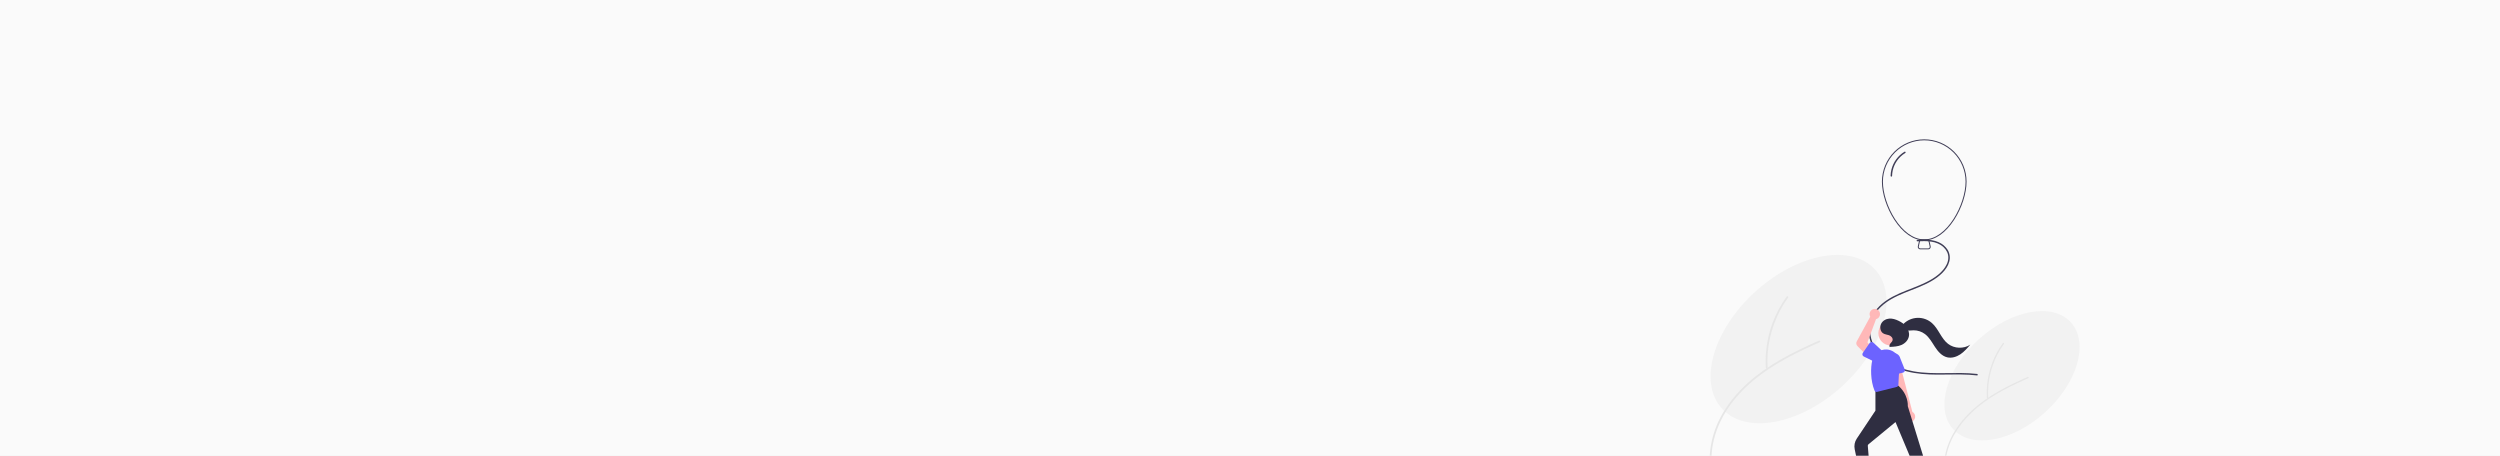
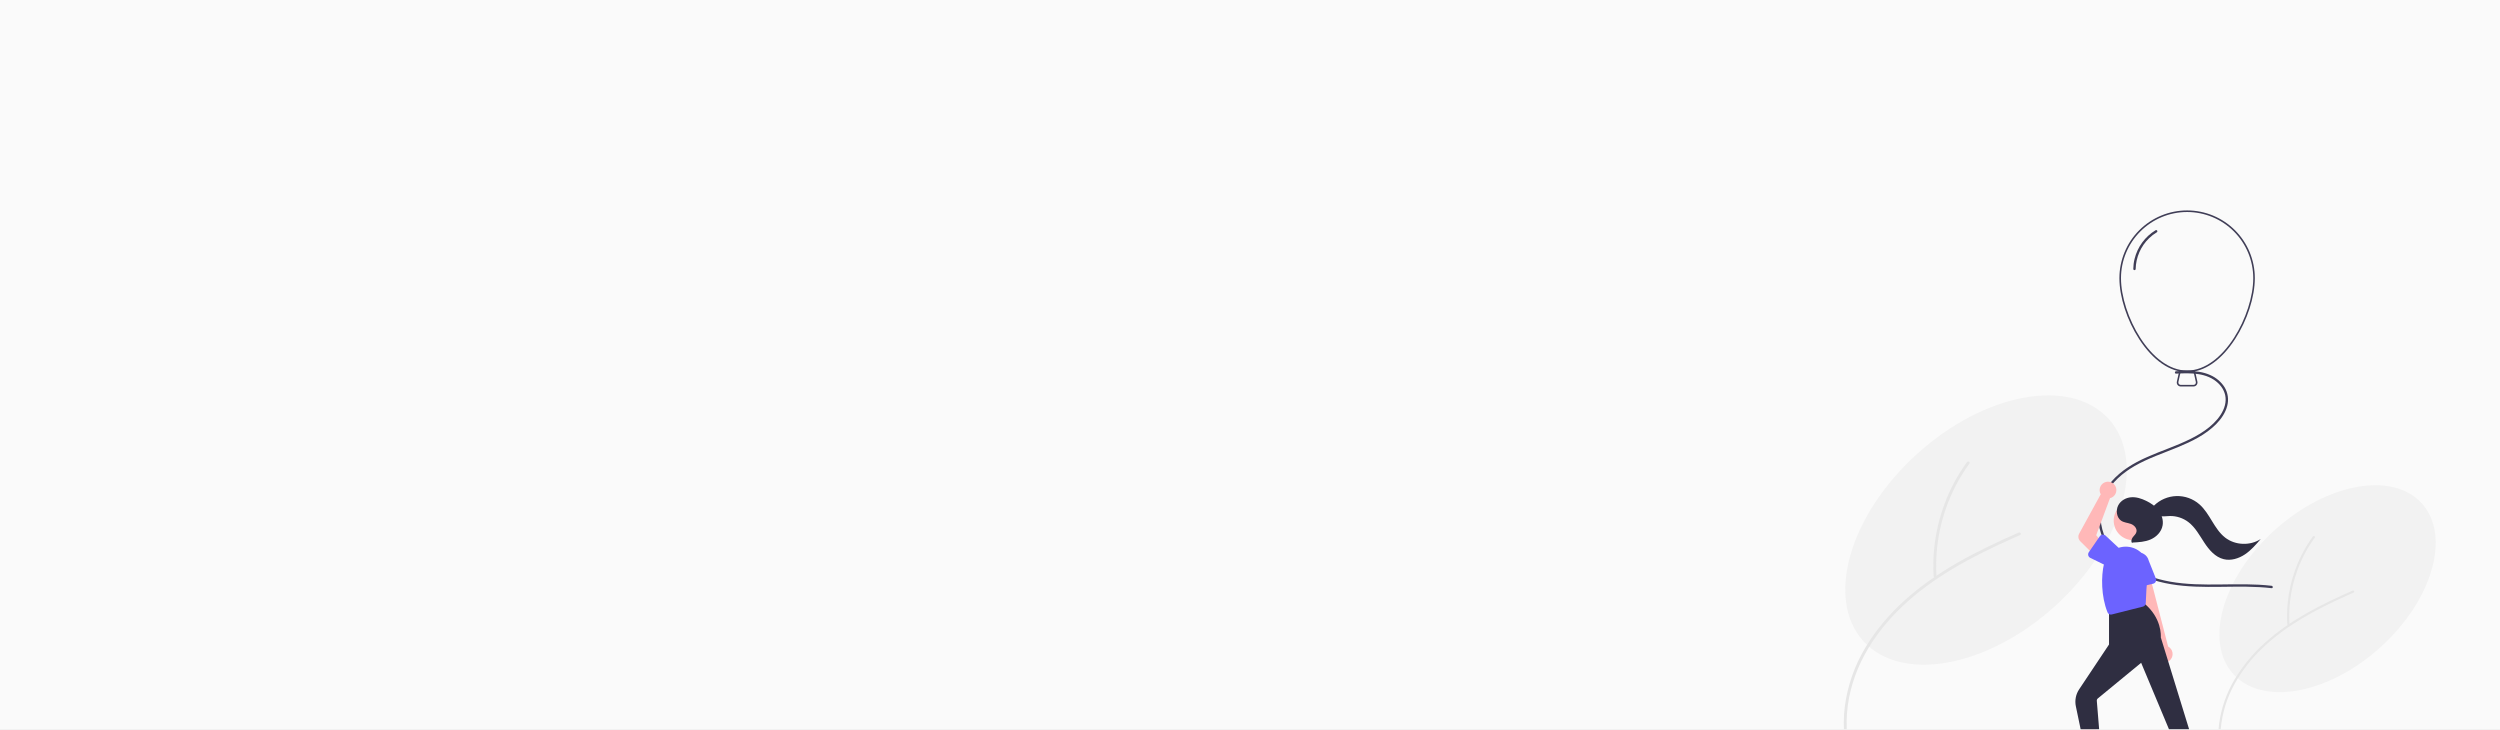
- <svg xmlns="http://www.w3.org/2000/svg" width="1920" height="350" viewBox="0 0 1920 350" fill="none">
+ <svg xmlns="http://www.w3.org/2000/svg" width="1200" height="350" viewBox="0 0 1200 350" fill="none">
  <g clip-path="url(#clip0_264_985)">
-     <rect width="1920" height="350" fill="#FAFAFA" />
+     <rect width="1200" height="350" fill="#FAFAFA" />
    <g clip-path="url(#clip1_264_985)">
-       <path d="M1570.64 316.656C1595.63 294.04 1604.51 263.132 1590.47 247.622C1576.43 232.111 1544.79 237.871 1519.8 260.487C1494.81 283.103 1485.94 314.01 1499.97 329.521C1514.01 345.031 1545.65 339.271 1570.64 316.656Z" fill="#F2F2F2" />
-       <path d="M1497.93 378.567C1494.56 371.605 1493.37 363.762 1493.95 356.082C1494.59 348.451 1496.84 341.042 1500.56 334.347C1504.17 327.885 1508.74 322.014 1514.13 316.94C1519.79 311.518 1526.17 306.916 1532.89 302.893C1539.98 298.646 1547.43 295.036 1554.97 291.659C1555.91 291.238 1556.85 290.82 1557.79 290.406C1558.41 290.134 1557.87 289.227 1557.26 289.498C1549.57 292.881 1541.95 296.447 1534.67 300.631C1527.7 304.628 1521.04 309.2 1515.09 314.604C1509.49 319.616 1504.66 325.434 1500.76 331.867C1496.77 338.486 1494.19 345.854 1493.16 353.514C1492.18 361.228 1492.94 369.25 1495.87 376.488C1496.22 377.371 1496.61 378.241 1497.02 379.098C1497.32 379.707 1498.22 379.174 1497.93 378.567V378.567Z" fill="#E6E6E6" />
-       <path d="M1526.95 305.577C1526.61 299.84 1527.04 294.082 1528.24 288.462C1529.43 282.838 1531.37 277.398 1534.01 272.288C1535.49 269.419 1537.19 266.668 1539.09 264.057C1539.49 263.509 1538.58 262.983 1538.18 263.526C1534.77 268.232 1532 273.377 1529.96 278.823C1527.92 284.269 1526.61 289.963 1526.06 295.755C1525.76 299.02 1525.7 302.303 1525.9 305.577C1525.94 306.249 1526.99 306.254 1526.95 305.577H1526.95Z" fill="#E6E6E6" />
-       <path d="M1414.37 296.977C1446.9 267.54 1458.46 227.311 1440.19 207.122C1421.91 186.933 1380.73 194.43 1348.21 223.867C1315.68 253.304 1304.13 293.533 1322.4 313.722C1340.67 333.911 1381.85 326.414 1414.37 296.977Z" fill="#F2F2F2" />
-       <path d="M1319.74 377.561C1315.35 368.5 1313.8 358.29 1314.56 348.294C1315.32 338.362 1318.39 328.726 1323.16 320.004C1327.78 311.557 1333.89 303.995 1340.83 297.347C1348.19 290.29 1356.5 284.299 1365.24 279.064C1374.47 273.535 1384.17 268.837 1393.98 264.441C1395.2 263.893 1396.42 263.349 1397.65 262.81C1398.45 262.456 1397.76 261.275 1396.96 261.628C1386.96 266.032 1377.04 270.673 1367.55 276.119C1358.49 281.321 1349.82 287.273 1342.08 294.306C1334.85 300.867 1328.42 308.372 1323.42 316.775C1318.23 325.391 1314.87 334.981 1313.53 344.951C1312.25 354.992 1313.24 365.434 1317.05 374.855C1317.51 376.004 1318.02 377.136 1318.56 378.252C1318.94 379.045 1320.12 378.351 1319.74 377.561V377.561Z" fill="#E6E6E6" />
-       <path d="M1357.51 282.556C1357.06 275.089 1357.62 267.595 1359.19 260.279C1360.74 252.959 1363.27 245.879 1366.7 239.228C1368.63 235.493 1370.84 231.912 1373.31 228.514C1373.83 227.801 1372.65 227.117 1372.13 227.823C1367.69 233.948 1364.09 240.645 1361.43 247.733C1358.77 254.822 1357.06 262.233 1356.36 269.772C1355.96 274.022 1355.89 278.296 1356.15 282.556C1356.2 283.432 1357.57 283.438 1357.51 282.556L1357.51 282.556Z" fill="#E6E6E6" />
-       <path d="M1477.82 184.627C1469.61 184.627 1461.43 178.983 1454.78 168.735C1448.94 159.724 1445.31 148.523 1445.31 139.504C1445.31 135.235 1446.16 131.009 1447.79 127.065C1449.42 123.122 1451.82 119.538 1454.83 116.52C1457.85 113.502 1461.44 111.108 1465.38 109.474C1469.32 107.841 1473.55 107 1477.82 107C1482.09 107 1486.31 107.841 1490.26 109.474C1494.2 111.108 1497.78 113.502 1500.8 116.52C1503.82 119.538 1506.21 123.122 1507.85 127.065C1509.48 131.009 1510.32 135.235 1510.32 139.504C1510.32 148.523 1506.69 159.724 1500.85 168.735C1494.21 178.983 1486.03 184.627 1477.82 184.627ZM1477.82 107.765C1469.4 107.774 1461.34 111.121 1455.39 117.071C1449.44 123.022 1446.09 131.089 1446.08 139.504C1446.08 157.021 1460.3 183.862 1477.82 183.862C1495.34 183.862 1509.56 157.021 1509.56 139.504C1509.55 131.089 1506.2 123.022 1500.25 117.071C1494.3 111.121 1486.23 107.774 1477.82 107.765V107.765Z" fill="#3F3D56" />
-       <path d="M1480.88 191.51H1474.75C1474.47 191.51 1474.19 191.446 1473.93 191.322C1473.67 191.198 1473.44 191.018 1473.26 190.795C1473.08 190.571 1472.96 190.311 1472.89 190.032C1472.83 189.753 1472.83 189.463 1472.89 189.184L1474.07 183.862H1481.57L1482.75 189.184C1482.81 189.463 1482.81 189.753 1482.75 190.032C1482.68 190.311 1482.55 190.571 1482.37 190.795C1482.2 191.018 1481.97 191.198 1481.71 191.322C1481.45 191.446 1481.17 191.51 1480.88 191.51H1480.88ZM1474.68 184.627L1473.63 189.349C1473.6 189.517 1473.6 189.691 1473.64 189.858C1473.68 190.026 1473.75 190.182 1473.86 190.316C1473.97 190.45 1474.1 190.558 1474.26 190.633C1474.41 190.707 1474.58 190.745 1474.75 190.745H1480.88C1481.05 190.745 1481.22 190.707 1481.38 190.633C1481.53 190.558 1481.67 190.45 1481.78 190.316C1481.89 190.182 1481.96 190.026 1482 189.858C1482.04 189.691 1482.04 189.517 1482 189.349L1480.95 184.627H1474.68Z" fill="#3F3D56" />
-       <path d="M1462.69 116.507C1457.64 119.571 1454.02 124.507 1452.6 130.238C1452.2 131.832 1452 133.465 1451.98 135.107C1451.98 135.255 1452.04 135.396 1452.15 135.5C1452.26 135.603 1452.4 135.661 1452.55 135.661C1452.7 135.661 1452.84 135.603 1452.95 135.5C1453.05 135.396 1453.12 135.255 1453.12 135.107C1453.24 129.531 1455.55 124.225 1459.56 120.343C1460.68 119.253 1461.92 118.298 1463.27 117.497C1463.4 117.418 1463.49 117.293 1463.52 117.148C1463.56 117.004 1463.53 116.851 1463.46 116.722C1463.38 116.594 1463.26 116.5 1463.12 116.459C1462.97 116.419 1462.82 116.436 1462.69 116.507H1462.69Z" fill="#3F3D56" />
-       <path d="M1472.51 185.348C1479.44 184.993 1487.32 184.804 1492.72 189.916C1494.98 192.048 1496.4 194.905 1496.31 198.046C1496.22 201.464 1494.48 204.666 1492.33 207.234C1487.69 212.761 1480.89 216.218 1474.37 219.003C1467.44 221.964 1460.21 224.276 1453.56 227.849C1447.71 230.986 1442.26 235.22 1438.73 240.925C1436.99 243.69 1435.83 246.781 1435.34 250.009C1434.88 253.244 1435.05 256.537 1435.82 259.711C1437.38 266.217 1441.21 271.967 1446.31 276.24C1451.47 280.564 1457.73 283.443 1464.21 285.163C1471.91 287.205 1479.92 287.668 1487.85 287.714C1496.04 287.761 1504.24 287.361 1512.42 287.82C1514.41 287.931 1516.4 288.096 1518.38 288.326C1519.11 288.411 1519.1 287.263 1518.38 287.178C1510.2 286.231 1501.96 286.448 1493.75 286.541C1485.7 286.632 1477.58 286.604 1469.63 285.183C1462.78 283.957 1456.06 281.661 1450.25 277.765C1444.68 274.034 1440.14 268.802 1437.84 262.454C1435.6 256.253 1435.62 249.389 1438.63 243.445C1441.63 237.492 1446.88 232.989 1452.58 229.703C1459.16 225.911 1466.4 223.538 1473.39 220.647C1479.99 217.916 1486.75 214.659 1491.82 209.496C1494.17 207.105 1496.18 204.195 1497.04 200.921C1497.46 199.39 1497.56 197.789 1497.34 196.216C1497.11 194.644 1496.57 193.135 1495.74 191.782C1494.07 189.237 1491.7 187.236 1488.91 186.028C1485.55 184.512 1481.81 184.075 1478.15 184.038C1476.27 184.019 1474.39 184.104 1472.51 184.2C1471.77 184.238 1471.77 185.385 1472.51 185.348H1472.51Z" fill="#3F3D56" />
-       <path d="M1469.96 322.506C1470.33 322.036 1470.6 321.49 1470.74 320.906C1470.88 320.322 1470.89 319.715 1470.77 319.126C1470.65 318.538 1470.41 317.983 1470.05 317.5C1469.69 317.018 1469.23 316.619 1468.7 316.333L1459.34 280.109L1451.19 283.776L1462.96 318.23C1462.54 319.149 1462.47 320.191 1462.76 321.158C1463.06 322.125 1463.7 322.95 1464.56 323.477C1465.42 324.004 1466.45 324.197 1467.45 324.018C1468.44 323.838 1469.34 323.301 1469.96 322.506V322.506Z" fill="#FFB8B8" />
-       <path d="M1461.53 286.178L1452.48 288.317C1452.22 288.377 1451.95 288.382 1451.69 288.33C1451.43 288.278 1451.19 288.171 1450.97 288.016C1450.76 287.86 1450.58 287.661 1450.45 287.43C1450.32 287.2 1450.24 286.944 1450.22 286.68L1449.43 277.439C1449.13 276.119 1449.36 274.733 1450.08 273.584C1450.79 272.435 1451.94 271.617 1453.26 271.31C1454.57 271.002 1455.96 271.23 1457.11 271.944C1458.26 272.658 1459.08 273.798 1459.39 275.116L1462.82 283.704C1462.92 283.95 1462.96 284.214 1462.95 284.479C1462.93 284.743 1462.86 285.002 1462.74 285.236C1462.62 285.471 1462.45 285.677 1462.24 285.839C1462.03 286.002 1461.79 286.118 1461.53 286.178V286.178Z" fill="#6C63FF" />
-       <path d="M1430.64 368.243C1430.25 368.243 1429.86 368.107 1429.56 367.857C1429.25 367.607 1429.04 367.259 1428.96 366.872L1424.4 344.977C1424.12 343.598 1424.11 342.176 1424.38 340.794C1424.64 339.412 1425.18 338.096 1425.96 336.922L1440.33 315.366V299.211L1457.02 295.451L1457.09 295.51C1465.74 302.577 1465.24 311.289 1465.19 311.962L1481.59 365.203C1481.67 365.46 1481.68 365.733 1481.64 365.998C1481.59 366.264 1481.49 366.515 1481.33 366.732C1481.17 366.948 1480.96 367.124 1480.72 367.246C1480.48 367.367 1480.21 367.43 1479.94 367.43H1475.02C1474.67 367.431 1474.34 367.329 1474.05 367.136C1473.77 366.943 1473.55 366.668 1473.42 366.348L1455.75 324.142L1434.95 341.258C1434.79 341.395 1434.65 341.571 1434.57 341.769C1434.49 341.968 1434.45 342.184 1434.47 342.4L1436.39 365.934C1436.43 366.381 1436.29 366.825 1436 367.171C1435.72 367.517 1435.31 367.737 1434.86 367.784L1430.84 368.232C1430.77 368.239 1430.71 368.242 1430.64 368.243V368.243Z" fill="#2F2E41" />
-       <path d="M1451.97 265.296C1457.16 265.296 1461.36 261.091 1461.36 255.904C1461.36 250.717 1457.16 246.512 1451.97 246.512C1446.78 246.512 1442.58 250.717 1442.58 255.904C1442.58 261.091 1446.78 265.296 1451.97 265.296Z" fill="#FFB8B8" />
-       <path d="M1441.22 301.003C1440.88 301.003 1440.54 300.902 1440.26 300.711C1439.98 300.521 1439.75 300.251 1439.62 299.935C1436.48 292.21 1436.53 282.454 1437.91 276.658C1438.5 274.204 1439.93 272.034 1441.95 270.526C1443.97 269.019 1446.46 268.269 1448.98 268.409H1448.98C1450.48 268.488 1451.95 268.881 1453.29 269.56C1454.63 270.238 1455.81 271.19 1456.76 272.352C1457.71 273.514 1458.41 274.862 1458.81 276.309C1459.21 277.756 1459.3 279.271 1459.09 280.757C1458.35 285.741 1458.05 292.761 1457.96 295.548C1457.94 295.92 1457.81 296.277 1457.57 296.567C1457.34 296.857 1457.02 297.063 1456.66 297.155L1441.64 300.951C1441.5 300.985 1441.36 301.003 1441.22 301.003V301.003Z" fill="#6C63FF" />
-       <path d="M1441.39 244.933C1441.2 245.014 1441 245.079 1440.79 245.128L1434.18 262.901L1437.11 266.456L1432.32 271.58L1426.52 265.791C1426.05 265.323 1425.75 264.716 1425.65 264.061C1425.56 263.405 1425.68 262.737 1426 262.157L1436.36 243.232C1435.95 242.525 1435.77 241.711 1435.84 240.899C1435.91 240.087 1436.22 239.314 1436.74 238.684C1437.26 238.054 1437.95 237.597 1438.74 237.373C1439.52 237.148 1440.35 237.168 1441.13 237.429C1441.9 237.69 1442.57 238.18 1443.06 238.834C1443.55 239.487 1443.82 240.274 1443.85 241.088C1443.88 241.903 1443.66 242.707 1443.22 243.394C1442.78 244.081 1442.15 244.618 1441.39 244.933V244.933Z" fill="#FFB8B8" />
-       <path d="M1430.63 271.071L1435.9 263.409C1436.05 263.191 1436.25 263.008 1436.48 262.872C1436.7 262.736 1436.96 262.651 1437.22 262.622C1437.48 262.593 1437.75 262.622 1438 262.705C1438.25 262.789 1438.48 262.925 1438.68 263.105L1445.46 269.428C1446.57 270.202 1447.33 271.385 1447.57 272.718C1447.81 274.051 1447.51 275.425 1446.74 276.538C1445.97 277.652 1444.79 278.414 1443.46 278.657C1442.13 278.901 1440.75 278.606 1439.64 277.838L1431.33 273.77C1431.1 273.653 1430.89 273.487 1430.72 273.282C1430.55 273.077 1430.43 272.838 1430.36 272.582C1430.3 272.326 1430.29 272.059 1430.33 271.798C1430.38 271.537 1430.48 271.289 1430.63 271.071H1430.63Z" fill="#6C63FF" />
-       <path d="M1451.43 266.668C1450.75 265.918 1451.15 264.629 1451.77 263.828C1452.4 263.027 1453.25 262.347 1453.49 261.331C1453.91 259.601 1452.34 258.024 1450.78 257.466C1449.21 256.907 1447.46 256.863 1446.08 255.883C1443.99 254.398 1443.52 251.012 1444.72 248.634C1445.92 246.256 1448.43 244.893 1450.92 244.689C1453.41 244.485 1455.88 245.295 1458.16 246.403C1460.36 247.474 1462.49 248.87 1464.04 250.882C1465.59 252.894 1466.5 255.598 1466.05 258.175C1465.51 261.322 1463.04 263.751 1460.3 264.937C1457.56 266.123 1454.55 266.28 1451.6 266.422L1451.43 266.668Z" fill="#2F2E41" />
-       <path d="M1461.88 248.737C1464.77 245.885 1468.62 244.232 1472.67 244.11C1476.72 243.988 1480.67 245.407 1483.72 248.081C1488.8 252.542 1490.74 259.889 1496.07 264.045C1500.88 267.787 1508.09 268.066 1513.17 264.706C1510.85 267.415 1508.49 270.16 1505.52 272.135C1502.55 274.11 1498.84 275.251 1495.38 274.404C1491.31 273.409 1488.35 269.947 1486.06 266.448C1483.76 262.949 1481.73 259.116 1478.4 256.582C1475.88 254.673 1472.79 253.654 1469.63 253.683C1467.69 253.707 1465.71 254.123 1463.84 253.624C1461.97 253.124 1460.25 251.214 1460.87 249.379L1461.88 248.737Z" fill="#2F2E41" />
+       <path d="M1142.64 310.656C1167.63 288.04 1176.51 257.132 1162.47 241.622C1148.43 226.111 1116.79 231.871 1091.8 254.487C1066.81 277.103 1057.94 308.01 1071.97 323.521C1086.01 339.031 1117.65 333.271 1142.64 310.656Z" fill="#F2F2F2" />
+       <path d="M1069.93 372.567C1066.56 365.605 1065.37 357.762 1065.95 350.082C1066.59 342.451 1068.84 335.042 1072.56 328.347C1076.17 321.885 1080.74 316.014 1086.13 310.94C1091.79 305.518 1098.17 300.916 1104.89 296.893C1111.98 292.646 1119.43 289.036 1126.97 285.659C1127.91 285.238 1128.85 284.82 1129.79 284.406C1130.41 284.134 1129.87 283.227 1129.26 283.498C1121.57 286.881 1113.95 290.447 1106.67 294.631C1099.7 298.628 1093.04 303.2 1087.09 308.604C1081.49 313.616 1076.66 319.434 1072.76 325.867C1068.77 332.486 1066.19 339.854 1065.16 347.514C1064.18 355.228 1064.94 363.25 1067.87 370.488C1068.22 371.371 1068.61 372.241 1069.02 373.098C1069.32 373.707 1070.22 373.174 1069.93 372.567V372.567Z" fill="#E6E6E6" />
+       <path d="M1098.95 299.577C1098.61 293.84 1099.04 288.082 1100.24 282.462C1101.43 276.838 1103.37 271.398 1106.01 266.288C1107.49 263.419 1109.19 260.668 1111.09 258.057C1111.49 257.509 1110.58 256.983 1110.18 257.526C1106.77 262.232 1104 267.377 1101.96 272.823C1099.92 278.269 1098.61 283.963 1098.06 289.755C1097.76 293.02 1097.7 296.303 1097.9 299.577C1097.94 300.249 1098.99 300.254 1098.95 299.577H1098.95Z" fill="#E6E6E6" />
+       <path d="M986.374 290.977C1018.9 261.54 1030.46 221.311 1012.19 201.122C993.914 180.933 952.735 188.43 920.208 217.867C887.682 247.304 876.126 287.533 894.397 307.722C912.668 327.911 953.848 320.414 986.374 290.977Z" fill="#F2F2F2" />
+       <path d="M891.738 371.561C887.352 362.5 885.799 352.29 886.562 342.294C887.321 332.362 890.389 322.726 895.159 314.004C899.779 305.557 905.885 297.995 912.826 291.347C920.193 284.29 928.499 278.299 937.239 273.064C946.468 267.535 956.166 262.837 965.976 258.441C967.199 257.893 968.423 257.349 969.65 256.81C970.455 256.456 969.758 255.275 968.958 255.628C958.956 260.032 949.038 264.673 939.554 270.119C930.493 275.321 921.824 281.273 914.08 288.306C906.855 294.867 900.416 302.372 895.424 310.775C890.233 319.391 886.866 328.981 885.534 338.951C884.255 348.992 885.243 359.434 889.05 368.855C889.514 370.004 890.016 371.136 890.556 372.252C890.94 373.045 892.121 372.351 891.738 371.561V371.561Z" fill="#E6E6E6" />
+       <path d="M929.515 276.556C929.062 269.089 929.624 261.595 931.185 254.279C932.741 246.959 935.268 239.879 938.697 233.228C940.627 229.493 942.84 225.912 945.315 222.514C945.834 221.801 944.646 221.117 944.132 221.823C939.685 227.948 936.086 234.645 933.432 241.733C930.771 248.822 929.064 256.233 928.356 263.772C927.956 268.022 927.885 272.296 928.145 276.556C928.198 277.432 929.568 277.438 929.515 276.556L929.515 276.556Z" fill="#E6E6E6" />
+       <path d="M1049.82 178.627C1041.61 178.627 1033.43 172.983 1026.78 162.735C1020.94 153.724 1017.31 142.523 1017.31 133.504C1017.31 129.235 1018.16 125.009 1019.79 121.065C1021.42 117.122 1023.82 113.538 1026.83 110.52C1029.85 107.502 1033.44 105.108 1037.38 103.474C1041.32 101.841 1045.55 101 1049.82 101C1054.09 101 1058.31 101.841 1062.26 103.474C1066.2 105.108 1069.78 107.502 1072.8 110.52C1075.82 113.538 1078.21 117.122 1079.85 121.065C1081.48 125.009 1082.32 129.235 1082.32 133.504C1082.32 142.523 1078.69 153.724 1072.85 162.735C1066.21 172.983 1058.03 178.627 1049.82 178.627ZM1049.82 101.765C1041.4 101.774 1033.34 105.121 1027.39 111.071C1021.44 117.022 1018.09 125.089 1018.08 133.504C1018.08 151.021 1032.3 177.862 1049.82 177.862C1067.34 177.862 1081.56 151.021 1081.56 133.504C1081.55 125.089 1078.2 117.022 1072.25 111.071C1066.3 105.121 1058.23 101.774 1049.82 101.765V101.765Z" fill="#3F3D56" />
+       <path d="M1052.88 185.51H1046.75C1046.47 185.51 1046.19 185.446 1045.93 185.322C1045.67 185.198 1045.44 185.018 1045.26 184.795C1045.08 184.571 1044.96 184.311 1044.89 184.032C1044.83 183.753 1044.83 183.463 1044.89 183.184L1046.07 177.862H1053.57L1054.75 183.184C1054.81 183.463 1054.81 183.753 1054.75 184.032C1054.68 184.311 1054.55 184.571 1054.37 184.795C1054.2 185.018 1053.97 185.198 1053.71 185.322C1053.45 185.446 1053.17 185.51 1052.88 185.51H1052.88ZM1046.68 178.627L1045.63 183.349C1045.6 183.517 1045.6 183.691 1045.64 183.858C1045.68 184.026 1045.75 184.182 1045.86 184.316C1045.97 184.45 1046.1 184.558 1046.26 184.633C1046.41 184.707 1046.58 184.745 1046.75 184.745H1052.88C1053.05 184.745 1053.22 184.707 1053.38 184.633C1053.53 184.558 1053.67 184.45 1053.78 184.316C1053.89 184.182 1053.96 184.026 1054 183.858C1054.04 183.691 1054.04 183.517 1054 183.349L1052.95 178.627H1046.68Z" fill="#3F3D56" />
+       <path d="M1034.69 110.507C1029.64 113.571 1026.02 118.507 1024.6 124.238C1024.2 125.832 1024 127.465 1023.98 129.107C1023.98 129.255 1024.04 129.396 1024.15 129.5C1024.26 129.603 1024.4 129.661 1024.55 129.661C1024.7 129.661 1024.84 129.603 1024.95 129.5C1025.05 129.396 1025.12 129.255 1025.12 129.107C1025.24 123.531 1027.55 118.225 1031.56 114.343C1032.68 113.253 1033.92 112.298 1035.27 111.497C1035.4 111.418 1035.49 111.293 1035.52 111.148C1035.56 111.004 1035.53 110.851 1035.46 110.722C1035.38 110.594 1035.26 110.5 1035.12 110.459C1034.97 110.419 1034.82 110.436 1034.69 110.507H1034.69Z" fill="#3F3D56" />
+       <path d="M1044.51 179.348C1051.44 178.993 1059.32 178.804 1064.72 183.916C1066.98 186.048 1068.4 188.905 1068.31 192.046C1068.22 195.464 1066.48 198.666 1064.33 201.234C1059.69 206.761 1052.89 210.218 1046.37 213.003C1039.44 215.964 1032.21 218.276 1025.56 221.849C1019.71 224.986 1014.26 229.22 1010.73 234.925C1008.99 237.69 1007.83 240.781 1007.34 244.009C1006.88 247.244 1007.05 250.537 1007.82 253.711C1009.38 260.217 1013.21 265.967 1018.31 270.24C1023.47 274.564 1029.73 277.443 1036.21 279.163C1043.91 281.205 1051.92 281.668 1059.85 281.714C1068.04 281.761 1076.24 281.361 1084.42 281.82C1086.41 281.931 1088.4 282.096 1090.38 282.326C1091.11 282.411 1091.1 281.263 1090.38 281.178C1082.2 280.231 1073.96 280.448 1065.75 280.541C1057.7 280.632 1049.58 280.604 1041.63 279.183C1034.78 277.957 1028.06 275.661 1022.25 271.765C1016.68 268.034 1012.14 262.802 1009.84 256.454C1007.6 250.253 1007.62 243.389 1010.63 237.445C1013.63 231.492 1018.88 226.989 1024.58 223.703C1031.16 219.911 1038.4 217.538 1045.39 214.647C1051.99 211.916 1058.75 208.659 1063.82 203.496C1066.17 201.105 1068.18 198.195 1069.04 194.921C1069.46 193.39 1069.56 191.789 1069.34 190.216C1069.11 188.644 1068.57 187.135 1067.74 185.782C1066.07 183.237 1063.7 181.236 1060.91 180.028C1057.55 178.512 1053.81 178.075 1050.15 178.038C1048.27 178.019 1046.39 178.104 1044.51 178.2C1043.77 178.238 1043.77 179.385 1044.51 179.348H1044.51Z" fill="#3F3D56" />
+       <path d="M1009.23 365.522L1004.63 366.437L998.911 349.139L1005.7 347.787L1009.23 365.522Z" fill="#FFB8B8" />
+       <path d="M1041.96 316.506C1042.33 316.036 1042.6 315.49 1042.74 314.906C1042.88 314.322 1042.89 313.715 1042.77 313.126C1042.65 312.538 1042.41 311.983 1042.05 311.5C1041.69 311.018 1041.23 310.619 1040.7 310.333L1031.34 274.109L1023.19 277.776L1034.96 312.23C1034.54 313.149 1034.47 314.191 1034.76 315.158C1035.06 316.125 1035.7 316.95 1036.56 317.477C1037.42 318.004 1038.45 318.197 1039.45 318.018C1040.44 317.838 1041.34 317.301 1041.96 316.506V316.506Z" fill="#FFB8B8" />
+       <path d="M1033.53 280.178L1024.48 282.317C1024.22 282.377 1023.95 282.382 1023.69 282.33C1023.43 282.278 1023.19 282.171 1022.97 282.016C1022.76 281.86 1022.58 281.661 1022.45 281.43C1022.32 281.2 1022.24 280.944 1022.22 280.68L1021.43 271.439C1021.13 270.119 1021.36 268.733 1022.08 267.584C1022.79 266.435 1023.94 265.617 1025.26 265.31C1026.57 265.002 1027.96 265.23 1029.11 265.944C1030.26 266.658 1031.08 267.798 1031.39 269.116L1034.82 277.704C1034.92 277.95 1034.96 278.214 1034.95 278.479C1034.93 278.743 1034.86 279.002 1034.74 279.236C1034.62 279.471 1034.45 279.677 1034.24 279.839C1034.03 280.002 1033.79 280.118 1033.53 280.178V280.178Z" fill="#6C63FF" />
+       <path d="M1002.64 362.243C1002.25 362.243 1001.86 362.107 1001.56 361.857C1001.25 361.607 1001.04 361.259 1000.96 360.872L996.401 338.977C996.117 337.598 996.109 336.176 996.377 334.794C996.645 333.412 997.183 332.096 997.961 330.922L1012.33 309.366V293.211L1029.02 289.451L1029.09 289.51C1037.74 296.577 1037.24 305.289 1037.19 305.962L1053.59 359.203C1053.67 359.46 1053.68 359.733 1053.64 359.998C1053.59 360.264 1053.49 360.515 1053.33 360.732C1053.17 360.948 1052.96 361.124 1052.72 361.246C1052.48 361.367 1052.21 361.43 1051.94 361.43H1047.02C1046.67 361.431 1046.34 361.329 1046.05 361.136C1045.77 360.943 1045.55 360.668 1045.42 360.348L1027.75 318.142L1006.95 335.258C1006.79 335.395 1006.65 335.571 1006.57 335.769C1006.49 335.968 1006.45 336.184 1006.47 336.4L1008.39 359.934C1008.43 360.381 1008.29 360.825 1008 361.171C1007.72 361.517 1007.31 361.737 1006.86 361.784L1002.84 362.232C1002.77 362.239 1002.71 362.242 1002.64 362.243V362.243Z" fill="#2F2E41" />
+       <path d="M1023.97 259.296C1029.16 259.296 1033.36 255.091 1033.36 249.904C1033.36 244.717 1029.16 240.512 1023.97 240.512C1018.78 240.512 1014.58 244.717 1014.58 249.904C1014.58 255.091 1018.78 259.296 1023.97 259.296Z" fill="#FFB8B8" />
+       <path d="M1013.22 295.003C1012.88 295.003 1012.54 294.902 1012.26 294.711C1011.98 294.521 1011.75 294.251 1011.62 293.935C1008.48 286.21 1008.53 276.454 1009.91 270.658C1010.5 268.204 1011.93 266.034 1013.95 264.526C1015.97 263.019 1018.46 262.269 1020.98 262.409H1020.98C1022.48 262.488 1023.95 262.881 1025.29 263.56C1026.63 264.238 1027.81 265.19 1028.76 266.352C1029.71 267.514 1030.41 268.862 1030.81 270.309C1031.21 271.756 1031.3 273.271 1031.09 274.757C1030.35 279.741 1030.05 286.761 1029.96 289.548C1029.94 289.92 1029.81 290.277 1029.57 290.567C1029.34 290.857 1029.02 291.063 1028.66 291.155L1013.64 294.951C1013.5 294.985 1013.36 295.003 1013.22 295.003V295.003Z" fill="#6C63FF" />
+       <path d="M1013.39 238.933C1013.2 239.014 1013 239.079 1012.79 239.128L1006.18 256.901L1009.11 260.456L1004.32 265.58L998.52 259.791C998.052 259.323 997.748 258.716 997.654 258.061C997.56 257.405 997.68 256.737 997.998 256.157L1008.36 237.232C1007.95 236.525 1007.77 235.711 1007.84 234.899C1007.91 234.087 1008.22 233.314 1008.74 232.684C1009.26 232.054 1009.95 231.597 1010.74 231.373C1011.52 231.148 1012.35 231.168 1013.13 231.429C1013.9 231.69 1014.57 232.18 1015.06 232.834C1015.55 233.487 1015.82 234.274 1015.85 235.088C1015.88 235.903 1015.66 236.707 1015.22 237.394C1014.78 238.081 1014.15 238.618 1013.39 238.933V238.933Z" fill="#FFB8B8" />
+       <path d="M1002.63 265.071L1007.9 257.409C1008.05 257.191 1008.25 257.008 1008.48 256.872C1008.7 256.736 1008.96 256.651 1009.22 256.622C1009.48 256.593 1009.75 256.622 1010 256.705C1010.25 256.789 1010.48 256.925 1010.68 257.105L1017.46 263.428C1018.57 264.202 1019.33 265.385 1019.57 266.718C1019.81 268.051 1019.51 269.425 1018.74 270.538C1017.97 271.652 1016.79 272.414 1015.46 272.657C1014.13 272.901 1012.75 272.606 1011.64 271.838L1003.33 267.77C1003.1 267.653 1002.89 267.487 1002.72 267.282C1002.55 267.077 1002.43 266.838 1002.36 266.582C1002.3 266.326 1002.29 266.059 1002.33 265.798C1002.38 265.537 1002.48 265.289 1002.63 265.071H1002.63Z" fill="#6C63FF" />
+       <path d="M1023.43 260.668C1022.75 259.918 1023.15 258.629 1023.77 257.828C1024.4 257.027 1025.25 256.347 1025.49 255.331C1025.91 253.601 1024.34 252.024 1022.78 251.466C1021.21 250.907 1019.46 250.863 1018.08 249.883C1015.99 248.398 1015.52 245.012 1016.72 242.634C1017.92 240.256 1020.43 238.893 1022.92 238.689C1025.41 238.485 1027.88 239.295 1030.16 240.403C1032.36 241.474 1034.49 242.87 1036.04 244.882C1037.59 246.894 1038.5 249.598 1038.05 252.175C1037.51 255.322 1035.04 257.751 1032.3 258.937C1029.56 260.123 1026.55 260.28 1023.6 260.422L1023.43 260.668Z" fill="#2F2E41" />
+       <path d="M1033.88 242.737C1036.77 239.885 1040.62 238.232 1044.67 238.11C1048.72 237.988 1052.67 239.407 1055.72 242.081C1060.8 246.542 1062.74 253.889 1068.07 258.045C1072.88 261.787 1080.09 262.066 1085.17 258.706C1082.85 261.415 1080.49 264.16 1077.52 266.135C1074.55 268.11 1070.84 269.251 1067.38 268.404C1063.31 267.409 1060.35 263.947 1058.06 260.448C1055.76 256.949 1053.73 253.116 1050.4 250.582C1047.88 248.673 1044.79 247.654 1041.63 247.683C1039.69 247.707 1037.71 248.123 1035.84 247.624C1033.97 247.124 1032.25 245.214 1032.87 243.379L1033.88 242.737Z" fill="#2F2E41" />
    </g>
  </g>
  <defs>
    <clipPath id="clip0_264_985">
-       <rect width="1920" height="350" fill="white" />
+       <rect width="1200" height="350" fill="white" />
    </clipPath>
    <clipPath id="clip1_264_985">
-       <rect width="311.127" height="272.367" fill="white" transform="translate(1286 107)" />
+       <rect width="311.127" height="272.367" fill="white" transform="translate(858 101)" />
    </clipPath>
  </defs>
</svg>
